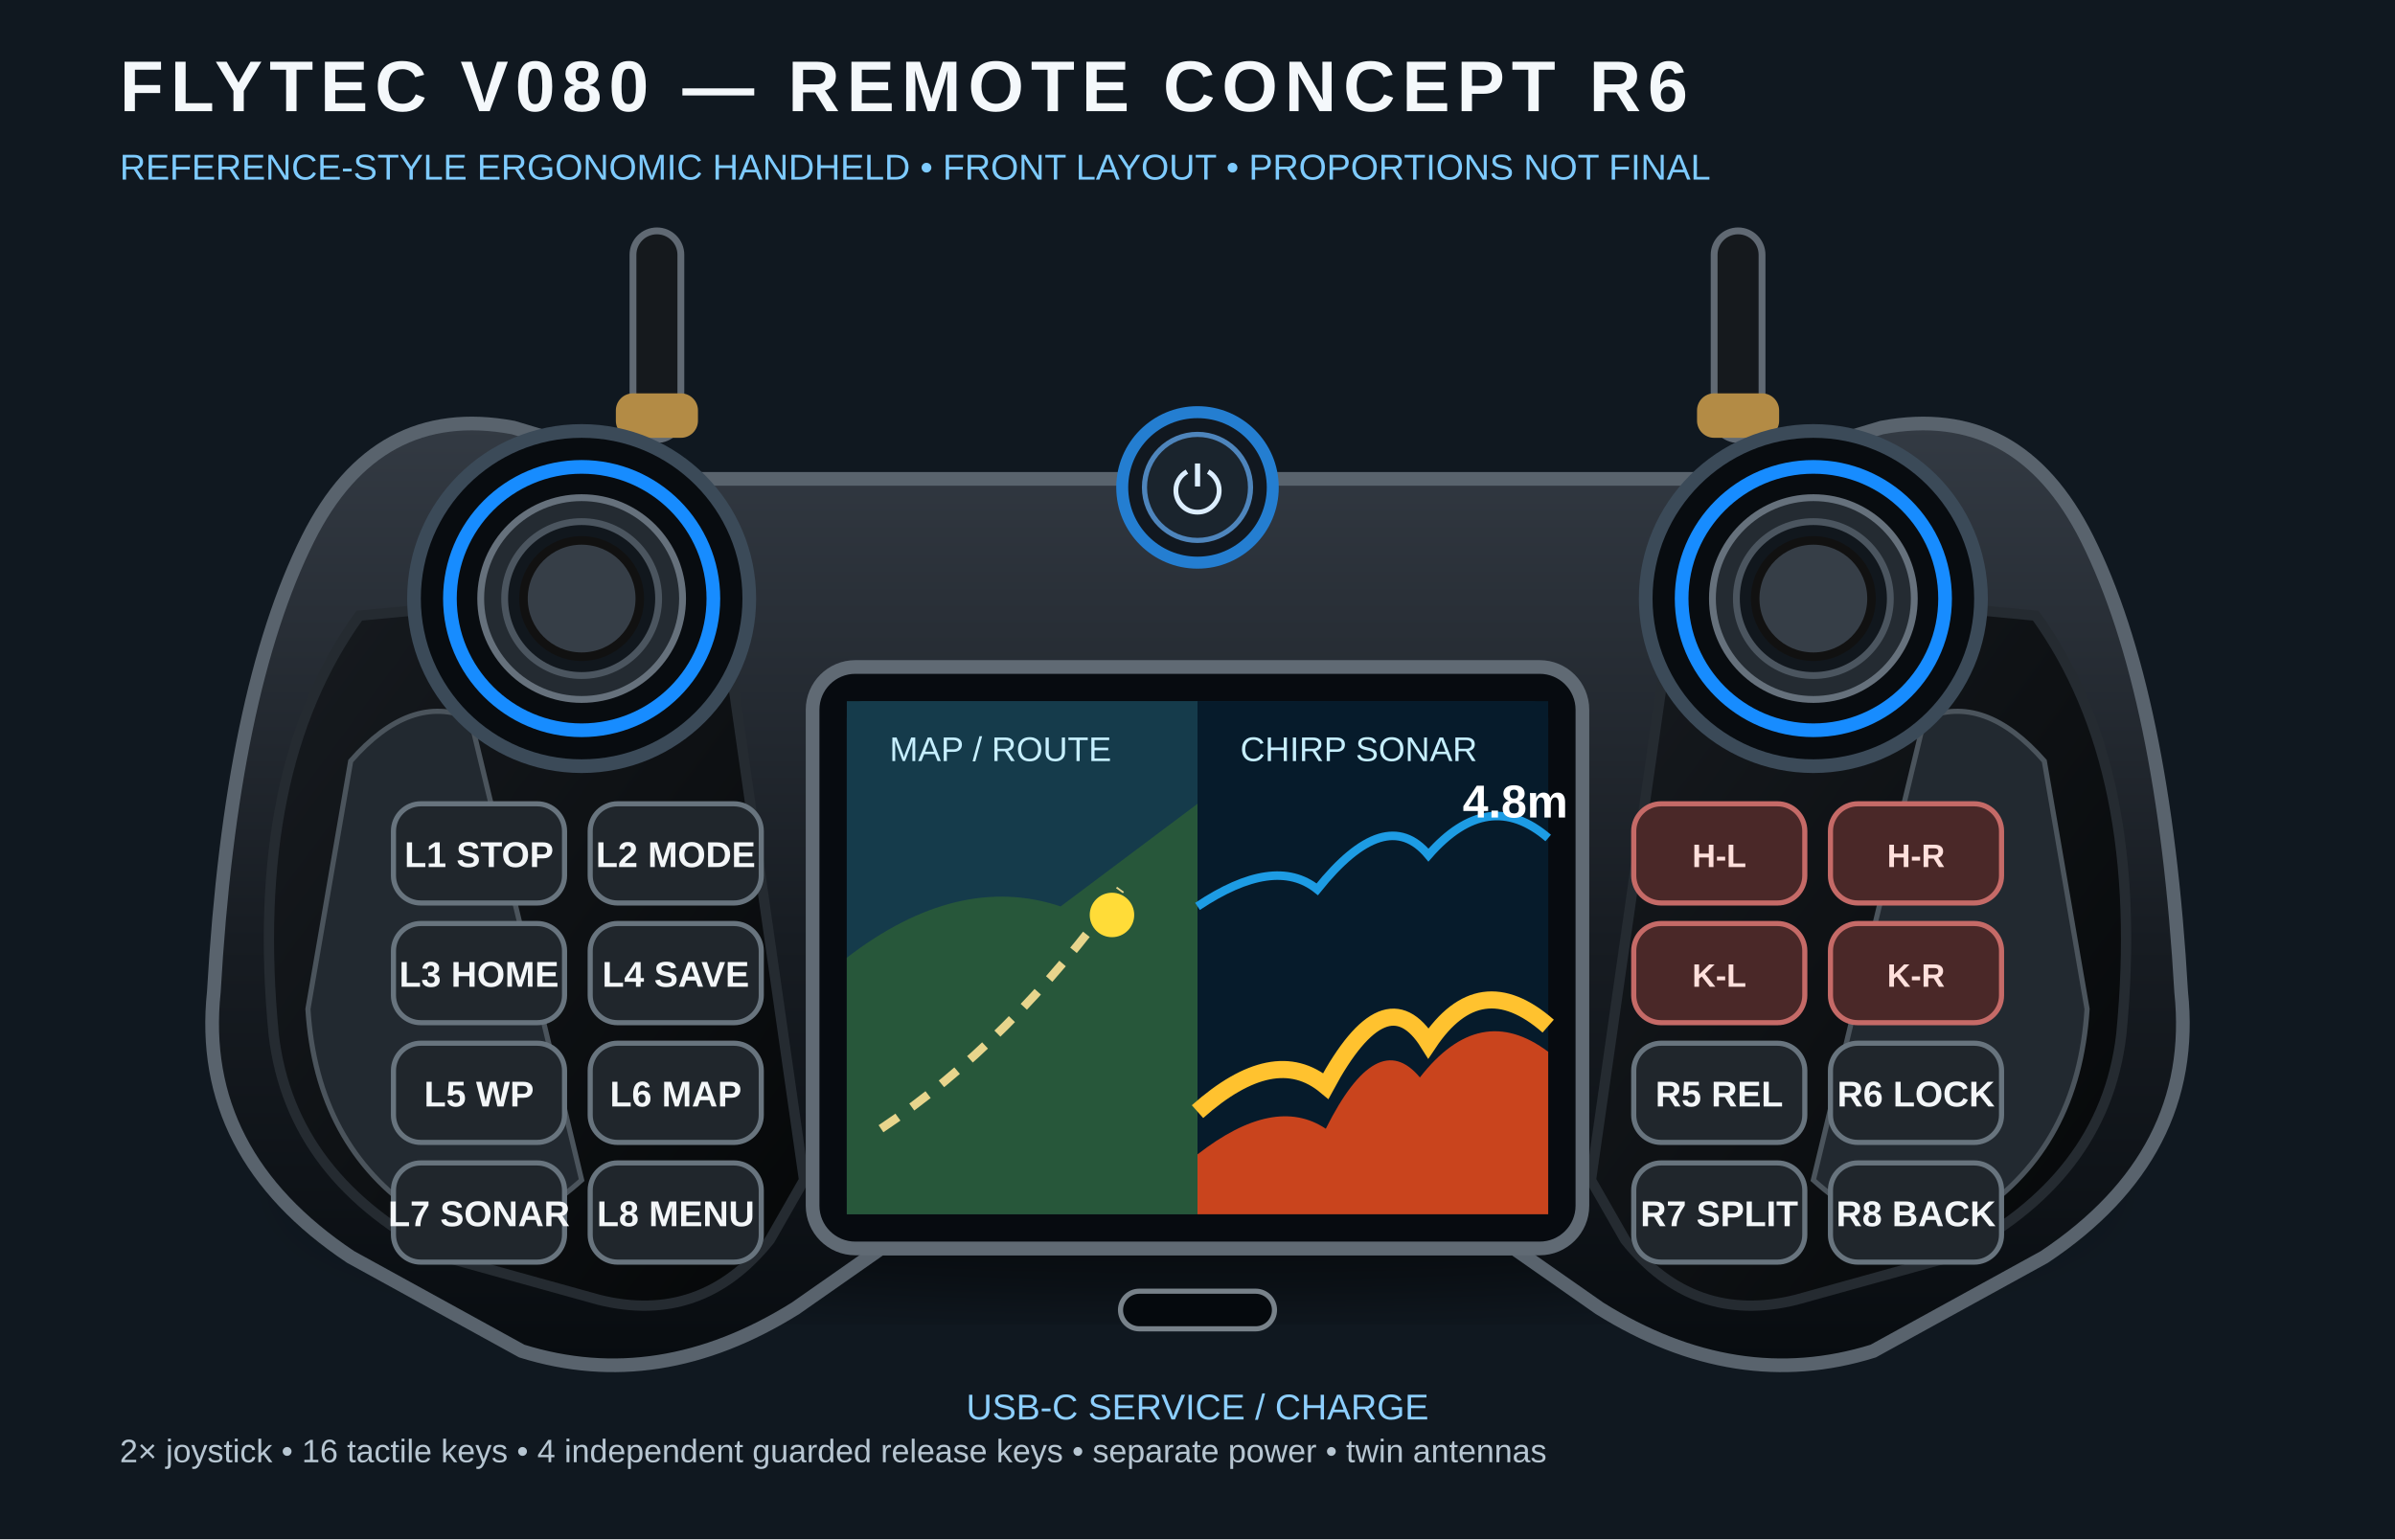
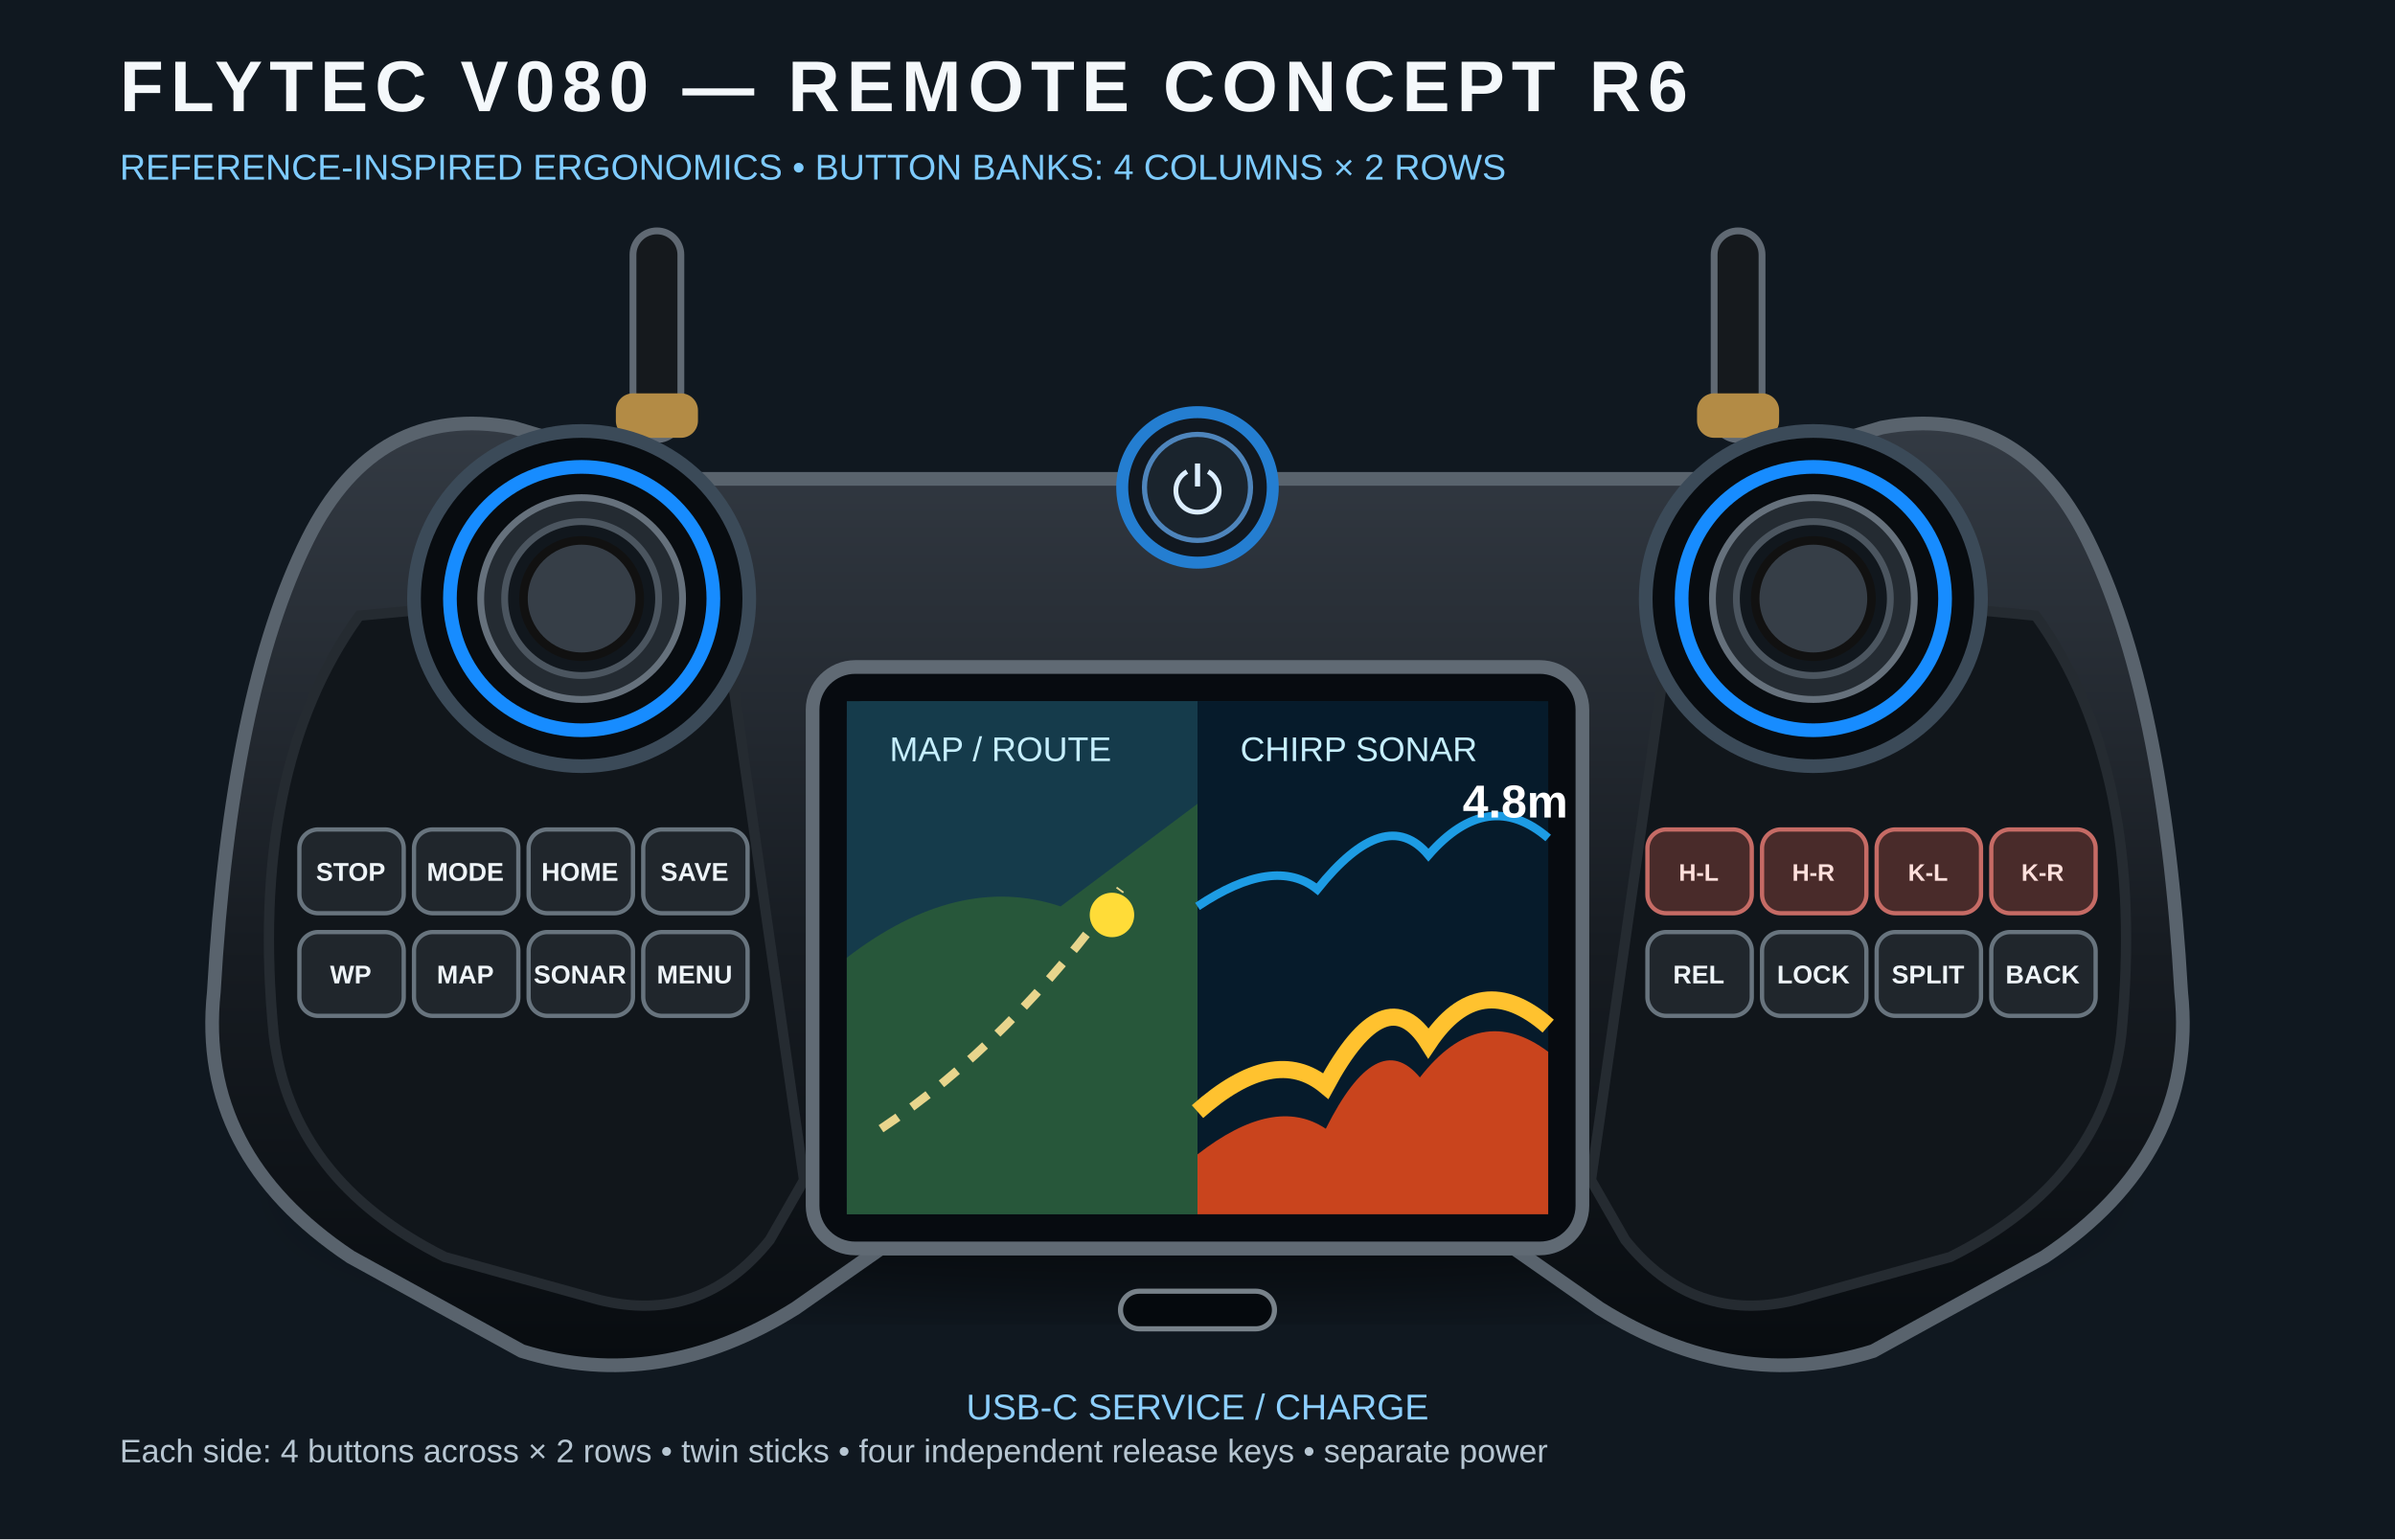
<svg xmlns="http://www.w3.org/2000/svg" width="1400" height="900" viewBox="0 0 1400 900">
  <defs>
    <linearGradient id="body" x1="0" y1="0" x2="0" y2="1">
      <stop stop-color="#333a43" />
      <stop offset=".55" stop-color="#171c22" />
      <stop offset="1" stop-color="#080c10" />
-     </linearGradient>
-     <linearGradient id="grip" x1="0" y1="0" x2="1" y2="1">
-       <stop stop-color="#171b20" />
-       <stop offset="1" stop-color="#050708" />
    </linearGradient>
    <linearGradient id="screen" x1="0" y1="0" x2="1" y2="1">
      <stop stop-color="#18384b" />
      <stop offset="1" stop-color="#03111b" />
    </linearGradient>
    <filter id="shadow">
      <feGaussianBlur stdDeviation="20" />
    </filter>
  </defs>
  <rect width="1400" height="900" fill="#101820" />
  <text x="70" y="65" font-family="Arial" font-size="42" font-weight="bold" letter-spacing="4" fill="#f4f8fb">FLYTEC V080 — REMOTE CONCEPT R6</text>
-   <text x="70" y="105" font-family="Arial" font-size="21" fill="#7ecbff">REFERENCE-STYLE ERGONOMIC HANDHELD • FRONT LAYOUT • PROPORTIONS NOT FINAL</text>
+   <text x="70" y="105" font-family="Arial" font-size="21" fill="#7ecbff">REFERENCE-INSPIRED ERGONOMICS • BUTTON BANKS: 4 COLUMNS × 2 ROWS</text>
  <ellipse cx="700" cy="690" rx="520" ry="70" fill="#000" opacity=".5" filter="url(#shadow)" />
  <rect x="370" y="135" width="28" height="122" rx="14" fill="#15191d" stroke="#606973" stroke-width="4" />
  <rect x="1002" y="135" width="28" height="122" rx="14" fill="#15191d" stroke="#606973" stroke-width="4" />
  <rect x="360" y="230" width="48" height="26" rx="10" fill="#b38b45" />
  <rect x="992" y="230" width="48" height="26" rx="10" fill="#b38b45" />
  <path d="M300 250 Q220 235 180 315 Q135 405 125 580 Q115 675 205 735 L305 790 Q385 815 465 765 L515 730 L885 730 L935 765 Q1015 815 1095 790 L1195 735 Q1285 675 1275 580 Q1265 405 1220 315 Q1180 235 1100 250 L1000 280 L400 280Z" fill="url(#body)" stroke="#59636d" stroke-width="8" />
-   <path d="M210 360 Q145 450 160 605 Q170 690 260 735 L350 760 Q410 775 450 725 L470 690 L420 340Z" fill="url(#grip)" stroke="#252b31" stroke-width="6" />
-   <path d="M1190 360 Q1255 450 1240 605 Q1230 690 1140 735 L1050 760 Q990 775 950 725 L930 690 L980 340Z" fill="url(#grip)" stroke="#252b31" stroke-width="6" />
-   <path d="M205 445 Q240 405 275 420 L340 690 Q290 735 245 710 Q185 670 180 590Z" fill="#222930" stroke="#4b545c" stroke-width="3" />
-   <path d="M1195 445 Q1160 405 1125 420 L1060 690 Q1110 735 1155 710 Q1215 670 1220 590Z" fill="#222930" stroke="#4b545c" stroke-width="3" />
+   <path d="M210 360 Q145 450 160 605 Q170 690 260 735 L350 760 Q410 775 450 725 L470 690 L420 340Z" fill="#11161b" stroke="#252b31" stroke-width="6" />
+   <path d="M1190 360 Q1255 450 1240 605 Q1230 690 1140 735 L1050 760 Q990 775 950 725 L930 690 L980 340Z" fill="#11161b" stroke="#252b31" stroke-width="6" />
  <circle cx="700" cy="285" r="44" fill="#111820" stroke="#247ed1" stroke-width="7" />
  <circle cx="700" cy="285" r="31" fill="#1a242d" stroke="#4e85bc" stroke-width="3" />
  <text x="700" y="300" text-anchor="middle" font-family="Arial" font-size="38" fill="#dceeff">⏻</text>
  <g>
    <circle cx="340" cy="350" r="98" fill="#080c10" stroke="#3b4a58" stroke-width="8" />
    <circle cx="340" cy="350" r="77" fill="none" stroke="#178cff" stroke-width="8" />
    <circle cx="340" cy="350" r="59" fill="#242b32" stroke="#66717c" stroke-width="4" />
    <circle cx="340" cy="350" r="45" fill="#11171d" stroke="#4b555f" stroke-width="4" />
    <circle cx="340" cy="350" r="34" fill="#363e47" stroke="#111" stroke-width="5" />
    <circle cx="1060" cy="350" r="98" fill="#080c10" stroke="#3b4a58" stroke-width="8" />
    <circle cx="1060" cy="350" r="77" fill="none" stroke="#178cff" stroke-width="8" />
    <circle cx="1060" cy="350" r="59" fill="#242b32" stroke="#66717c" stroke-width="4" />
    <circle cx="1060" cy="350" r="45" fill="#11171d" stroke="#4b555f" stroke-width="4" />
    <circle cx="1060" cy="350" r="34" fill="#363e47" stroke="#111" stroke-width="5" />
  </g>
-   <g font-family="Arial" font-size="21" font-weight="bold" text-anchor="middle">
-     <g fill="#20262c" stroke="#68747e" stroke-width="3">
-       <rect x="230" y="470" width="100" height="58" rx="16" />
-       <rect x="345" y="470" width="100" height="58" rx="16" />
-       <rect x="230" y="540" width="100" height="58" rx="16" />
-       <rect x="345" y="540" width="100" height="58" rx="16" />
-       <rect x="230" y="610" width="100" height="58" rx="16" />
-       <rect x="345" y="610" width="100" height="58" rx="16" />
-       <rect x="230" y="680" width="100" height="58" rx="16" />
-       <rect x="345" y="680" width="100" height="58" rx="16" />
-     </g>
-     <g fill="#f3f6f8">
-       <text x="280" y="507">L1 STOP</text>
-       <text x="395" y="507">L2 MODE</text>
-       <text x="280" y="577">L3 HOME</text>
-       <text x="395" y="577">L4 SAVE</text>
-       <text x="280" y="647">L5 WP</text>
-       <text x="395" y="647">L6 MAP</text>
-       <text x="280" y="717">L7 SONAR</text>
-       <text x="395" y="717">L8 MENU</text>
-     </g>
-     <g fill="#4a2828" stroke="#c56a67" stroke-width="3">
-       <rect x="955" y="470" width="100" height="58" rx="16" />
-       <rect x="1070" y="470" width="100" height="58" rx="16" />
-       <rect x="955" y="540" width="100" height="58" rx="16" />
-       <rect x="1070" y="540" width="100" height="58" rx="16" />
-     </g>
-     <g fill="#ffe0dc" font-size="19">
-       <text x="1005" y="507">H-L</text>
-       <text x="1120" y="507">H-R</text>
-       <text x="1005" y="577">K-L</text>
-       <text x="1120" y="577">K-R</text>
-     </g>
-     <g fill="#20262c" stroke="#68747e" stroke-width="3">
-       <rect x="955" y="610" width="100" height="58" rx="16" />
-       <rect x="1070" y="610" width="100" height="58" rx="16" />
-       <rect x="955" y="680" width="100" height="58" rx="16" />
-       <rect x="1070" y="680" width="100" height="58" rx="16" />
-     </g>
-     <g fill="#f3f6f8">
-       <text x="1005" y="647">R5 REL</text>
-       <text x="1120" y="647">R6 LOCK</text>
-       <text x="1005" y="717">R7 SPLIT</text>
-       <text x="1120" y="717">R8 BACK</text>
-     </g>
-   </g>
  <rect x="475" y="390" width="450" height="340" rx="25" fill="#070b10" stroke="#606a74" stroke-width="8" />
  <rect x="495" y="410" width="410" height="300" rx="10" fill="url(#screen)" />
  <rect x="495" y="410" width="205" height="300" fill="#153b4b" />
  <path d="M495 560 Q560 510 620 530 L700 470 L700 710 L495 710Z" fill="#27573a" />
  <path d="M515 660 Q590 610 655 520" stroke="#e8d58c" stroke-width="5" stroke-dasharray="12 10" fill="none" />
  <circle cx="650" cy="535" r="13" fill="#ffdc38" />
  <text x="520" y="445" font-family="Arial" font-size="20" fill="#c6efff">MAP / ROUTE</text>
  <rect x="700" y="410" width="205" height="300" fill="#061b2b" />
  <path d="M700 675 Q745 640 775 660 Q805 600 830 630 Q865 585 905 615 L905 710 L700 710Z" fill="#c9441d" />
  <path d="M700 650 Q745 610 775 635 Q810 570 835 610 Q865 565 905 600" stroke="#ffc22f" stroke-width="10" fill="none" />
  <path d="M700 530 Q745 500 770 520 Q810 470 835 500 Q870 460 905 490" stroke="#1d9ce4" stroke-width="5" fill="none" />
  <text x="725" y="445" font-family="Arial" font-size="20" fill="#c6efff">CHIRP SONAR</text>
  <text x="855" y="478" font-family="Arial" font-size="27" font-weight="bold" fill="#fff">4.8m</text>
+   <g font-family="Arial" font-weight="bold" text-anchor="middle" font-size="15">
+     <g fill="#20262c" stroke="#68747e" stroke-width="2.5">
+       <rect x="175" y="485" width="61" height="49" rx="11" />
+       <rect x="242" y="485" width="61" height="49" rx="11" />
+       <rect x="309" y="485" width="61" height="49" rx="11" />
+       <rect x="376" y="485" width="61" height="49" rx="11" />
+       <rect x="175" y="545" width="61" height="49" rx="11" />
+       <rect x="242" y="545" width="61" height="49" rx="11" />
+       <rect x="309" y="545" width="61" height="49" rx="11" />
+       <rect x="376" y="545" width="61" height="49" rx="11" />
+       <rect x="963" y="485" width="61" height="49" rx="11" fill="#492b2a" stroke="#c66b65" />
+       <rect x="1030" y="485" width="61" height="49" rx="11" fill="#492b2a" stroke="#c66b65" />
+       <rect x="1097" y="485" width="61" height="49" rx="11" fill="#492b2a" stroke="#c66b65" />
+       <rect x="1164" y="485" width="61" height="49" rx="11" fill="#492b2a" stroke="#c66b65" />
+       <rect x="963" y="545" width="61" height="49" rx="11" />
+       <rect x="1030" y="545" width="61" height="49" rx="11" />
+       <rect x="1097" y="545" width="61" height="49" rx="11" />
+       <rect x="1164" y="545" width="61" height="49" rx="11" />
+     </g>
+     <g fill="#eef4f8">
+       <text x="205" y="515">STOP</text>
+       <text x="272" y="515">MODE</text>
+       <text x="339" y="515">HOME</text>
+       <text x="406" y="515">SAVE</text>
+       <text x="205" y="575">WP</text>
+       <text x="272" y="575">MAP</text>
+       <text x="339" y="575">SONAR</text>
+       <text x="406" y="575">MENU</text>
+     </g>
+     <g fill="#ffe0dc" font-size="14">
+       <text x="993" y="515">H-L</text>
+       <text x="1060" y="515">H-R</text>
+       <text x="1127" y="515">K-L</text>
+       <text x="1194" y="515">K-R</text>
+     </g>
+     <g fill="#eef4f8">
+       <text x="993" y="575">REL</text>
+       <text x="1060" y="575">LOCK</text>
+       <text x="1127" y="575">SPLIT</text>
+       <text x="1194" y="575">BACK</text>
+     </g>
+   </g>
  <rect x="655" y="755" width="90" height="22" rx="11" fill="#05090d" stroke="#78828a" stroke-width="3" />
  <text x="700" y="830" text-anchor="middle" font-family="Arial" font-size="21" fill="#8dcfff">USB-C SERVICE / CHARGE</text>
-   <text x="70" y="855" font-family="Arial" font-size="19" fill="#b7c6d2">2× joystick • 16 tactile keys • 4 independent guarded release keys • separate power • twin antennas</text>
+   <text x="70" y="855" font-family="Arial" font-size="19" fill="#b7c6d2">Each side: 4 buttons across × 2 rows • twin sticks • four independent release keys • separate power</text>
</svg>
